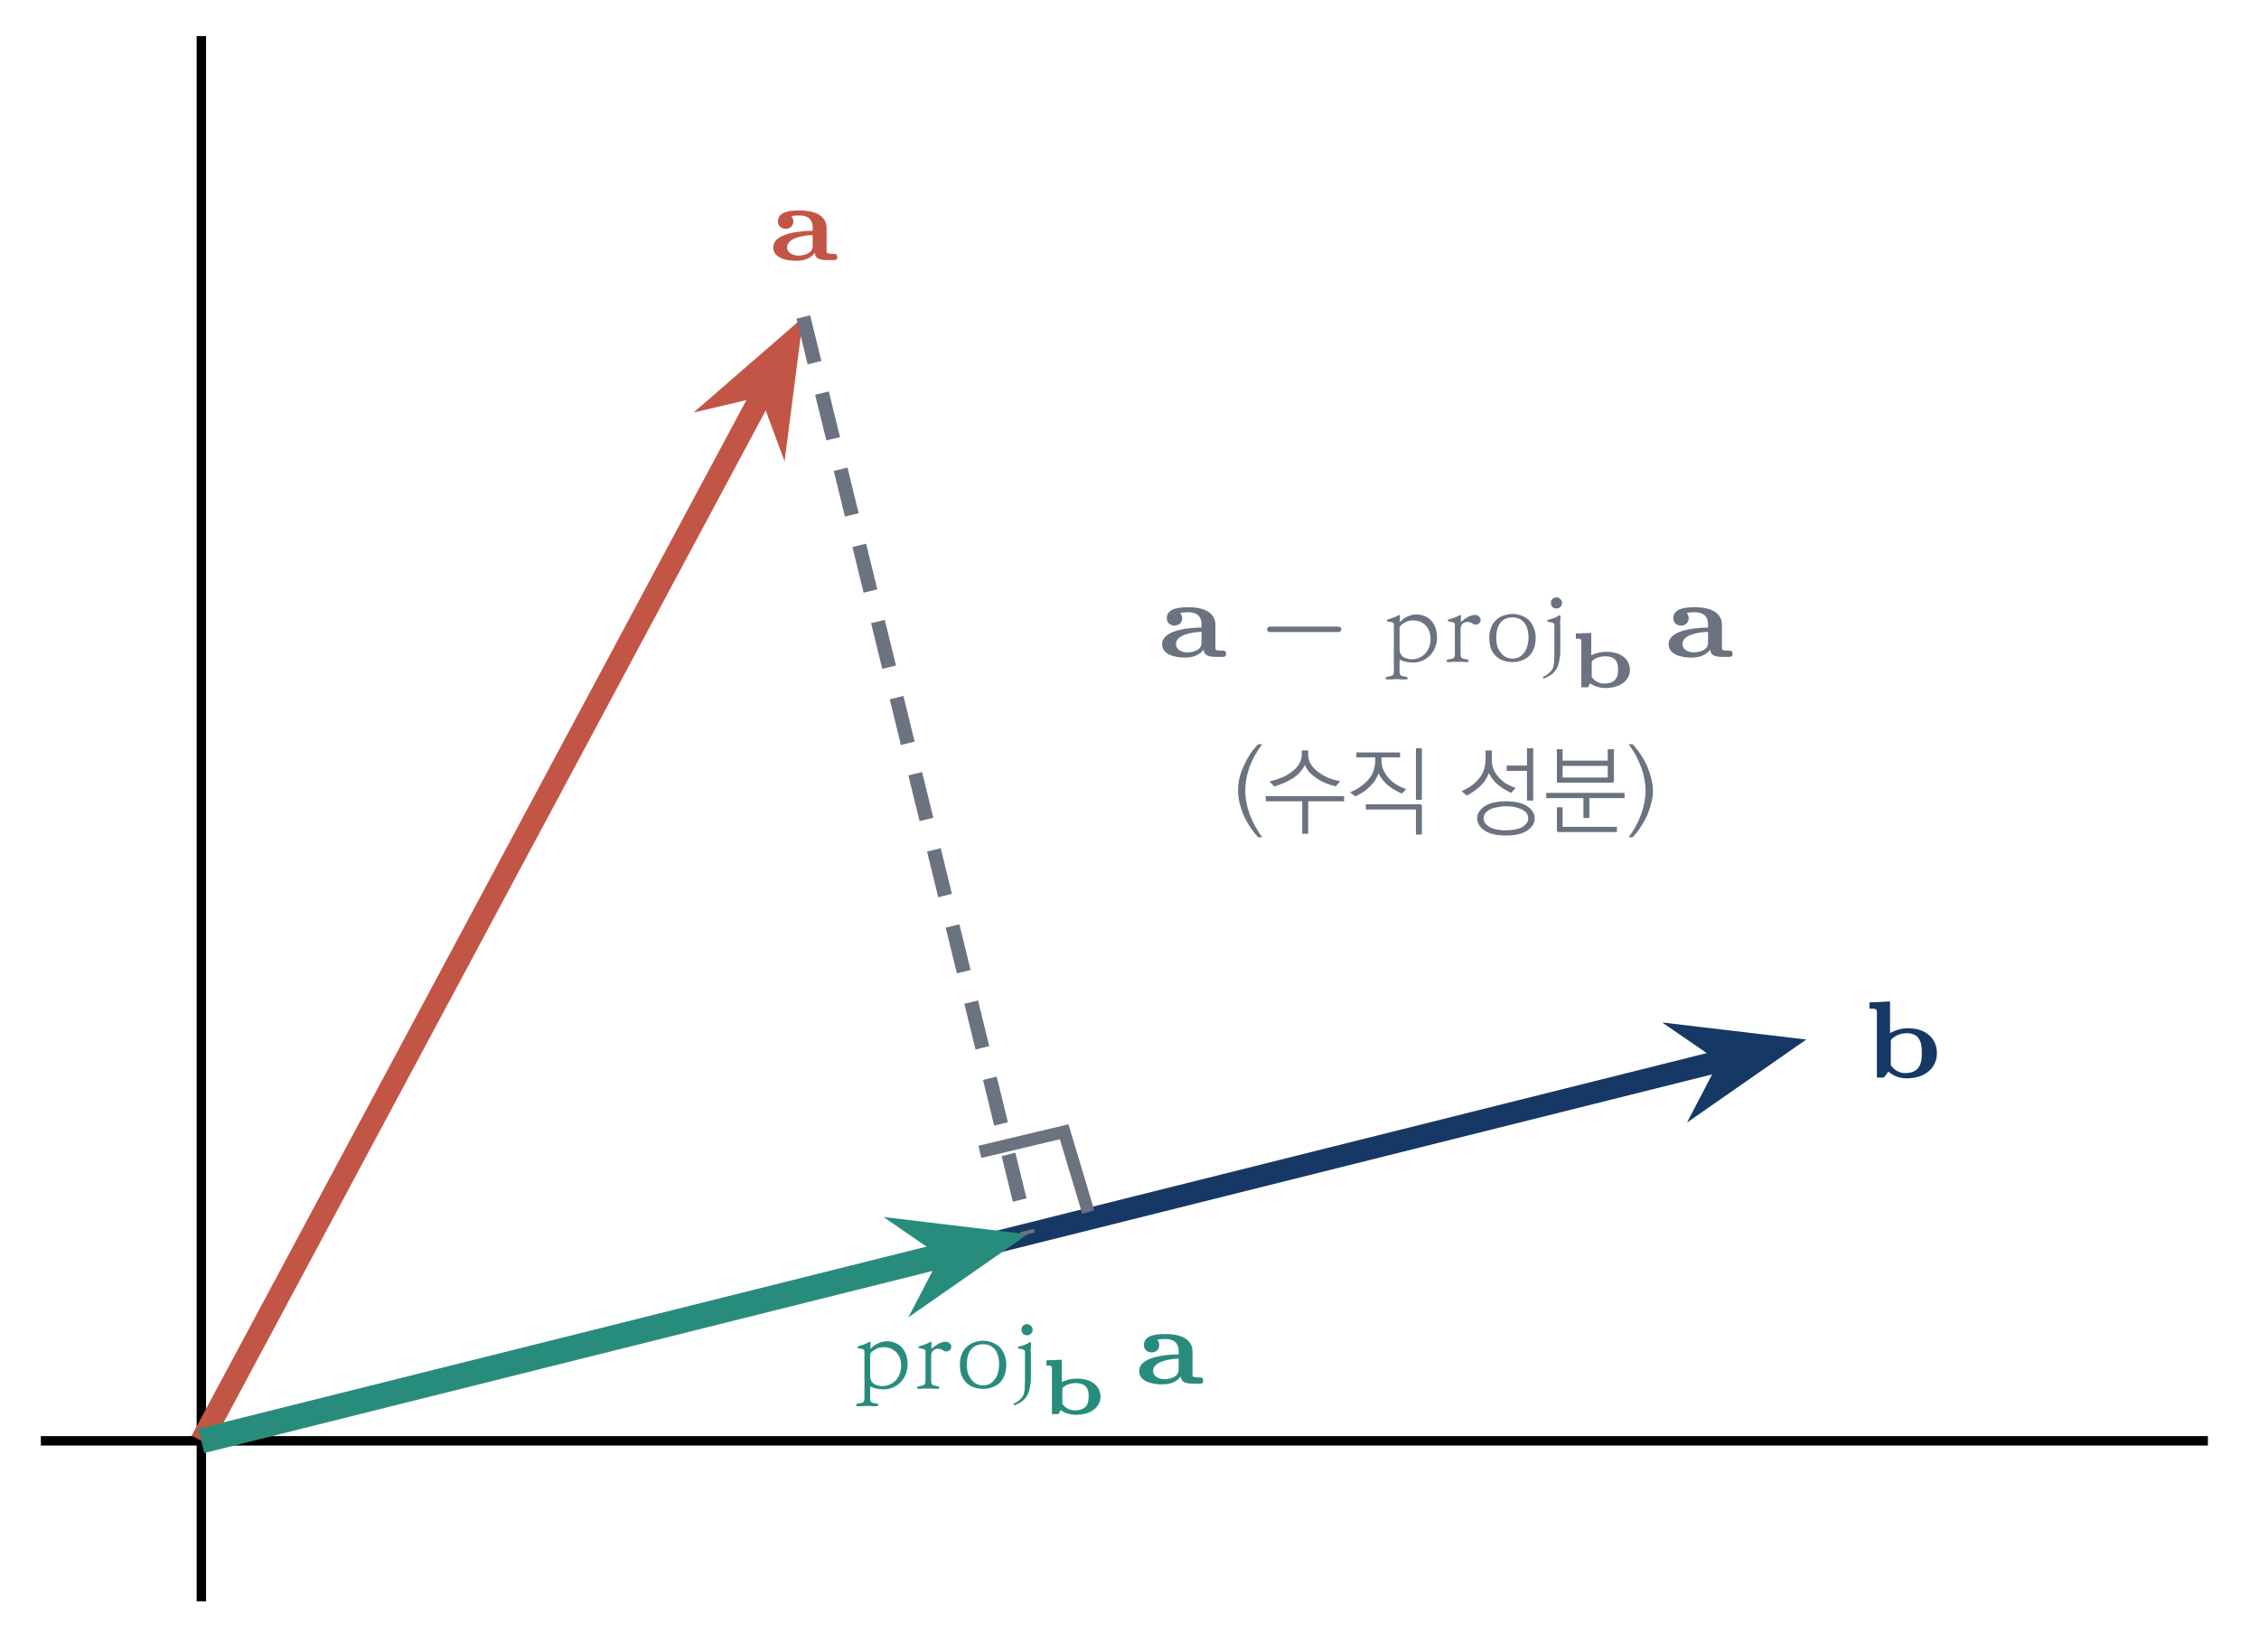
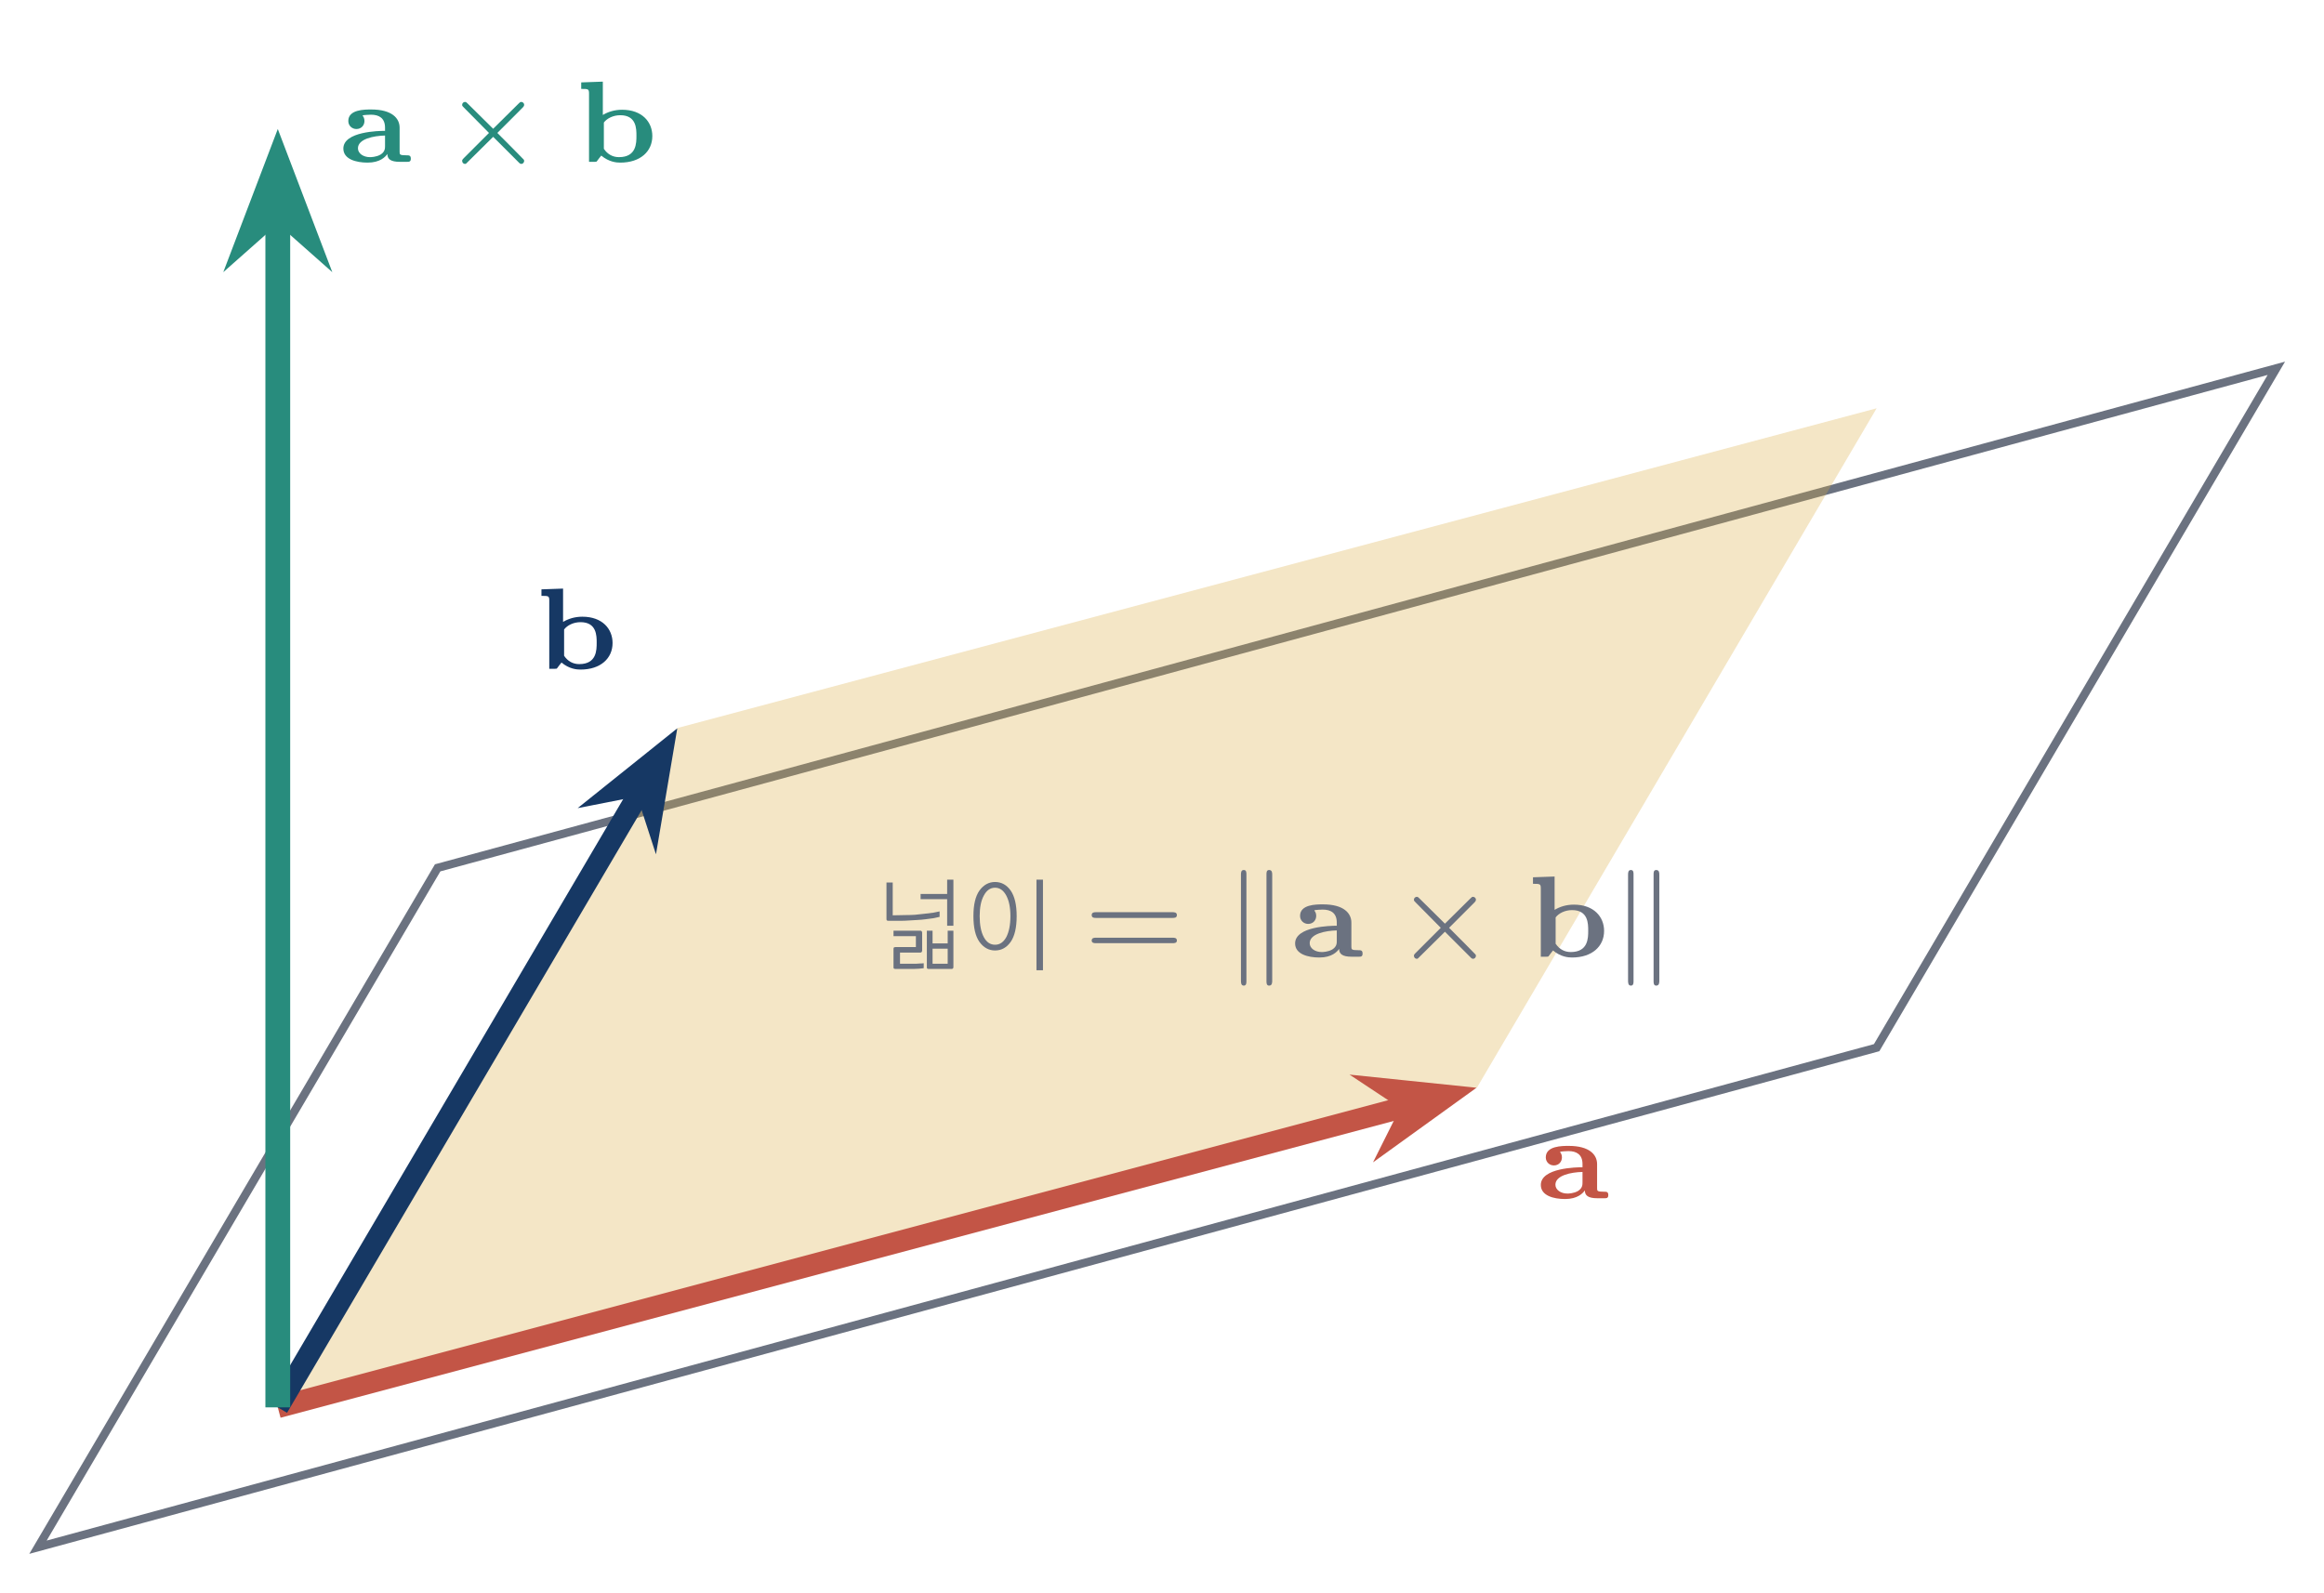
- <svg xmlns="http://www.w3.org/2000/svg" xmlns:xlink="http://www.w3.org/1999/xlink" width="142.35pt" height="104.08pt" viewBox="0 0 142.35 104.08">
+ <svg xmlns="http://www.w3.org/2000/svg" xmlns:xlink="http://www.w3.org/1999/xlink" width="139.41pt" height="95.53pt" viewBox="0 0 139.41 95.53">
  <defs>
    <g>
      <g id="glyph-0-0">
-         <path d="M 1.672 -4.797 L 0.375 -4.734 L 0.375 -4.344 C 0.781 -4.344 0.844 -4.344 0.844 -4.078 L 0.844 0 L 1.156 0 C 1.266 0 1.266 0 1.312 -0.031 C 1.375 -0.109 1.5 -0.297 1.562 -0.375 C 2.031 0.016 2.484 0.047 2.719 0.047 C 3.906 0.047 4.625 -0.625 4.625 -1.547 C 4.625 -2.375 4.016 -3.109 2.812 -3.109 C 2.375 -3.109 1.984 -2.984 1.672 -2.797 Z M 1.719 -2.359 C 1.906 -2.594 2.281 -2.797 2.719 -2.797 C 3.672 -2.797 3.672 -1.969 3.672 -1.547 C 3.672 -1.125 3.672 -0.281 2.625 -0.281 C 2.266 -0.281 1.953 -0.453 1.719 -0.781 Z M 1.719 -2.359 " />
+         <path d="M 3.656 -2.047 C 3.656 -2.609 3.203 -3.141 1.953 -3.141 C 1.547 -3.141 0.578 -3.141 0.578 -2.453 C 0.578 -2.156 0.812 -1.969 1.062 -1.969 C 1.359 -1.969 1.547 -2.188 1.547 -2.453 C 1.547 -2.609 1.484 -2.703 1.469 -2.719 C 1.453 -2.75 1.438 -2.766 1.438 -2.781 C 1.438 -2.812 1.891 -2.828 1.938 -2.828 C 2.422 -2.828 2.781 -2.625 2.781 -2.047 L 2.781 -1.859 C 2.438 -1.859 0.281 -1.828 0.281 -0.797 C 0.281 -0.156 1.047 0.047 1.734 0.047 C 2.484 0.047 2.797 -0.297 2.922 -0.469 C 2.922 -0.172 3.109 0 3.672 0 L 4.094 0 C 4.219 0 4.328 0 4.328 -0.188 C 4.328 -0.391 4.219 -0.391 4.078 -0.391 C 3.656 -0.391 3.656 -0.438 3.656 -0.609 Z M 2.781 -0.953 C 2.781 -0.812 2.781 -0.609 2.516 -0.438 C 2.25 -0.281 1.922 -0.281 1.875 -0.281 C 1.484 -0.281 1.156 -0.5 1.156 -0.812 C 1.156 -1.375 2.094 -1.562 2.781 -1.578 Z M 2.781 -0.953 " />
      </g>
      <g id="glyph-0-1">
-         <path d="M 3.641 -2.031 C 3.641 -2.609 3.188 -3.125 1.953 -3.125 C 1.547 -3.125 0.578 -3.125 0.578 -2.438 C 0.578 -2.141 0.797 -1.969 1.062 -1.969 C 1.359 -1.969 1.547 -2.172 1.547 -2.438 C 1.547 -2.594 1.484 -2.688 1.453 -2.719 C 1.438 -2.734 1.438 -2.75 1.438 -2.766 C 1.438 -2.797 1.875 -2.812 1.922 -2.812 C 2.406 -2.812 2.766 -2.625 2.766 -2.031 L 2.766 -1.844 C 2.438 -1.844 0.281 -1.812 0.281 -0.797 C 0.281 -0.156 1.047 0.047 1.734 0.047 C 2.469 0.047 2.797 -0.297 2.906 -0.469 C 2.906 -0.172 3.094 0 3.656 0 L 4.062 0 C 4.203 0 4.312 0 4.312 -0.188 C 4.312 -0.391 4.203 -0.391 4.062 -0.391 C 3.641 -0.391 3.641 -0.438 3.641 -0.594 Z M 2.766 -0.953 C 2.766 -0.797 2.766 -0.594 2.5 -0.438 C 2.234 -0.281 1.906 -0.281 1.875 -0.281 C 1.484 -0.281 1.156 -0.484 1.156 -0.797 C 1.156 -1.375 2.078 -1.547 2.766 -1.578 Z M 2.766 -0.953 " />
+         <path d="M 1.672 -4.812 L 0.375 -4.766 L 0.375 -4.375 C 0.797 -4.375 0.844 -4.375 0.844 -4.094 L 0.844 0 L 1.156 0 C 1.266 0 1.281 0 1.312 -0.031 C 1.375 -0.109 1.516 -0.312 1.578 -0.375 C 2.047 0.016 2.5 0.047 2.719 0.047 C 3.922 0.047 4.641 -0.625 4.641 -1.547 C 4.641 -2.391 4.031 -3.125 2.828 -3.125 C 2.375 -3.125 1.984 -3 1.672 -2.812 Z M 1.734 -2.359 C 1.922 -2.609 2.297 -2.797 2.719 -2.797 C 3.688 -2.797 3.688 -1.984 3.688 -1.562 C 3.688 -1.125 3.688 -0.281 2.641 -0.281 C 2.266 -0.281 1.953 -0.453 1.734 -0.781 Z M 1.734 -2.359 " />
      </g>
      <g id="glyph-1-0">
-         <path d="M 1.891 0.156 C 2.066 0.156 2.227 0.117 2.375 0.047 C 2.52 -0.012 2.645 -0.102 2.75 -0.219 C 2.852 -0.332 2.93 -0.461 2.984 -0.609 C 3.047 -0.766 3.078 -0.938 3.078 -1.125 C 3.078 -1.488 2.973 -1.773 2.766 -1.984 C 2.566 -2.191 2.301 -2.297 1.969 -2.297 C 1.801 -2.297 1.656 -2.266 1.531 -2.203 C 1.406 -2.141 1.301 -2.07 1.219 -2 C 1.176 -1.957 1.148 -1.922 1.141 -1.891 C 1.129 -1.867 1.125 -1.844 1.125 -1.812 L 1.125 -0.469 C 1.125 -0.363 1.145 -0.27 1.188 -0.188 C 1.227 -0.113 1.281 -0.051 1.344 0 C 1.414 0.051 1.5 0.086 1.594 0.109 C 1.695 0.141 1.797 0.156 1.891 0.156 Z M 1.172 -2.219 C 1.285 -2.344 1.43 -2.445 1.609 -2.531 C 1.797 -2.625 1.992 -2.672 2.203 -2.672 C 2.359 -2.672 2.516 -2.641 2.672 -2.578 C 2.828 -2.523 2.961 -2.441 3.078 -2.328 C 3.203 -2.203 3.301 -2.047 3.375 -1.859 C 3.445 -1.68 3.484 -1.469 3.484 -1.219 C 3.484 -0.988 3.441 -0.773 3.359 -0.578 C 3.285 -0.391 3.18 -0.227 3.047 -0.094 C 2.922 0.039 2.766 0.148 2.578 0.234 C 2.398 0.316 2.203 0.359 1.984 0.359 C 1.867 0.359 1.738 0.348 1.594 0.328 C 1.457 0.305 1.328 0.266 1.203 0.203 C 1.172 0.191 1.148 0.188 1.141 0.188 C 1.129 0.195 1.125 0.219 1.125 0.25 L 1.125 0.922 C 1.125 1.004 1.133 1.066 1.156 1.109 C 1.176 1.148 1.211 1.18 1.266 1.203 C 1.297 1.211 1.32 1.219 1.344 1.219 C 1.375 1.227 1.398 1.234 1.422 1.234 C 1.441 1.242 1.461 1.25 1.484 1.25 C 1.516 1.258 1.547 1.266 1.578 1.266 C 1.598 1.266 1.609 1.27 1.609 1.281 C 1.617 1.289 1.625 1.312 1.625 1.344 C 1.625 1.375 1.617 1.395 1.609 1.406 C 1.598 1.414 1.582 1.422 1.562 1.422 C 1.539 1.422 1.5 1.422 1.438 1.422 C 1.383 1.422 1.328 1.422 1.266 1.422 C 1.203 1.41 1.141 1.406 1.078 1.406 C 1.016 1.406 0.973 1.406 0.953 1.406 C 0.93 1.406 0.891 1.406 0.828 1.406 C 0.766 1.406 0.695 1.41 0.625 1.422 C 0.551 1.422 0.484 1.422 0.422 1.422 C 0.367 1.422 0.336 1.422 0.328 1.422 C 0.297 1.422 0.273 1.414 0.266 1.406 C 0.254 1.395 0.25 1.375 0.25 1.344 C 0.25 1.32 0.254 1.301 0.266 1.281 C 0.273 1.27 0.289 1.266 0.312 1.266 C 0.332 1.266 0.352 1.258 0.375 1.25 C 0.406 1.25 0.438 1.242 0.469 1.234 C 0.488 1.234 0.508 1.227 0.531 1.219 C 0.562 1.219 0.594 1.211 0.625 1.203 C 0.676 1.18 0.711 1.148 0.734 1.109 C 0.754 1.066 0.766 1.004 0.766 0.922 L 0.766 -2.047 C 0.766 -2.086 0.75 -2.117 0.719 -2.141 C 0.695 -2.16 0.672 -2.176 0.641 -2.188 C 0.609 -2.195 0.57 -2.203 0.531 -2.203 C 0.488 -2.211 0.445 -2.223 0.406 -2.234 C 0.375 -2.234 0.352 -2.234 0.344 -2.234 C 0.332 -2.242 0.328 -2.266 0.328 -2.297 C 0.328 -2.316 0.332 -2.332 0.344 -2.344 C 0.352 -2.352 0.367 -2.359 0.391 -2.359 C 0.492 -2.391 0.609 -2.426 0.734 -2.469 C 0.859 -2.52 0.969 -2.57 1.062 -2.625 C 1.094 -2.645 1.113 -2.645 1.125 -2.625 C 1.145 -2.613 1.156 -2.598 1.156 -2.578 C 1.145 -2.516 1.141 -2.457 1.141 -2.406 C 1.141 -2.352 1.141 -2.297 1.141 -2.234 C 1.141 -2.223 1.141 -2.211 1.141 -2.203 C 1.148 -2.203 1.16 -2.207 1.172 -2.219 Z M 1.172 -2.219 " />
+         <path d="M 4.859 -3.25 C 4.938 -3.328 4.953 -3.375 4.953 -3.422 C 4.953 -3.531 4.859 -3.594 4.781 -3.594 C 4.719 -3.594 4.703 -3.578 4.609 -3.484 L 3.094 -1.984 L 1.562 -3.5 C 1.5 -3.562 1.469 -3.594 1.406 -3.594 C 1.312 -3.594 1.234 -3.516 1.234 -3.422 C 1.234 -3.359 1.25 -3.344 1.344 -3.25 L 2.844 -1.734 L 1.344 -0.234 C 1.234 -0.125 1.234 -0.094 1.234 -0.062 C 1.234 0.047 1.312 0.125 1.406 0.125 C 1.469 0.125 1.484 0.094 1.562 0.016 L 3.094 -1.5 L 4.672 0.078 C 4.703 0.109 4.75 0.125 4.781 0.125 C 4.859 0.125 4.953 0.062 4.953 -0.062 C 4.953 -0.109 4.938 -0.125 4.922 -0.141 C 4.906 -0.172 3.562 -1.516 3.344 -1.734 Z M 4.859 -3.25 " />
      </g>
      <g id="glyph-1-1">
-         <path d="M 1.125 -1.781 L 1.125 -0.188 C 1.125 -0.094 1.133 -0.023 1.156 0.016 C 1.176 0.055 1.211 0.086 1.266 0.109 C 1.297 0.117 1.32 0.125 1.344 0.125 C 1.375 0.133 1.398 0.141 1.422 0.141 C 1.441 0.148 1.461 0.156 1.484 0.156 C 1.516 0.164 1.547 0.172 1.578 0.172 C 1.598 0.172 1.609 0.176 1.609 0.188 C 1.617 0.195 1.625 0.219 1.625 0.25 C 1.625 0.281 1.617 0.301 1.609 0.312 C 1.598 0.32 1.582 0.328 1.562 0.328 C 1.539 0.328 1.5 0.328 1.438 0.328 C 1.383 0.328 1.328 0.32 1.266 0.312 C 1.203 0.312 1.141 0.312 1.078 0.312 C 1.016 0.312 0.973 0.312 0.953 0.312 C 0.93 0.312 0.891 0.312 0.828 0.312 C 0.766 0.312 0.695 0.312 0.625 0.312 C 0.551 0.32 0.484 0.328 0.422 0.328 C 0.367 0.328 0.336 0.328 0.328 0.328 C 0.297 0.328 0.273 0.32 0.266 0.312 C 0.254 0.301 0.25 0.281 0.25 0.25 C 0.25 0.227 0.254 0.207 0.266 0.188 C 0.273 0.176 0.289 0.172 0.312 0.172 C 0.332 0.172 0.352 0.164 0.375 0.156 C 0.406 0.156 0.438 0.148 0.469 0.141 C 0.488 0.141 0.508 0.133 0.531 0.125 C 0.562 0.125 0.594 0.117 0.625 0.109 C 0.676 0.086 0.711 0.055 0.734 0.016 C 0.754 -0.023 0.766 -0.094 0.766 -0.188 L 0.766 -2.047 C 0.766 -2.086 0.75 -2.117 0.719 -2.141 C 0.695 -2.16 0.672 -2.176 0.641 -2.188 C 0.609 -2.195 0.57 -2.203 0.531 -2.203 C 0.488 -2.211 0.445 -2.223 0.406 -2.234 C 0.375 -2.234 0.352 -2.234 0.344 -2.234 C 0.332 -2.242 0.328 -2.266 0.328 -2.297 C 0.328 -2.316 0.332 -2.332 0.344 -2.344 C 0.352 -2.352 0.367 -2.359 0.391 -2.359 C 0.492 -2.391 0.609 -2.426 0.734 -2.469 C 0.859 -2.52 0.969 -2.57 1.062 -2.625 C 1.094 -2.645 1.113 -2.645 1.125 -2.625 C 1.145 -2.613 1.156 -2.598 1.156 -2.578 C 1.145 -2.516 1.141 -2.457 1.141 -2.406 C 1.141 -2.352 1.141 -2.297 1.141 -2.234 C 1.141 -2.211 1.141 -2.203 1.141 -2.203 C 1.148 -2.203 1.16 -2.207 1.172 -2.219 C 1.297 -2.332 1.438 -2.43 1.594 -2.516 C 1.75 -2.598 1.906 -2.641 2.062 -2.641 C 2.145 -2.641 2.219 -2.609 2.281 -2.547 C 2.352 -2.492 2.391 -2.422 2.391 -2.328 C 2.391 -2.242 2.359 -2.172 2.297 -2.109 C 2.234 -2.055 2.16 -2.031 2.078 -2.031 C 2.035 -2.031 2 -2.035 1.969 -2.047 C 1.938 -2.055 1.91 -2.07 1.891 -2.094 C 1.836 -2.133 1.781 -2.16 1.719 -2.172 C 1.656 -2.191 1.586 -2.203 1.516 -2.203 C 1.379 -2.18 1.281 -2.129 1.219 -2.047 C 1.156 -1.961 1.125 -1.875 1.125 -1.781 Z M 1.125 -1.781 " />
-       </g>
-       <g id="glyph-1-2">
-         <path d="M 1.859 0.328 C 1.66 0.328 1.473 0.297 1.297 0.234 C 1.129 0.18 0.977 0.094 0.844 -0.031 C 0.707 -0.156 0.598 -0.312 0.516 -0.5 C 0.441 -0.695 0.406 -0.93 0.406 -1.203 C 0.406 -1.441 0.441 -1.656 0.516 -1.844 C 0.586 -2.031 0.691 -2.188 0.828 -2.312 C 0.953 -2.438 1.102 -2.531 1.281 -2.594 C 1.469 -2.664 1.66 -2.703 1.859 -2.703 C 2.066 -2.703 2.258 -2.664 2.438 -2.594 C 2.613 -2.531 2.77 -2.438 2.906 -2.312 C 3.031 -2.188 3.129 -2.031 3.203 -1.844 C 3.285 -1.656 3.328 -1.441 3.328 -1.203 C 3.328 -0.93 3.285 -0.695 3.203 -0.5 C 3.129 -0.312 3.023 -0.156 2.891 -0.031 C 2.754 0.094 2.598 0.18 2.422 0.234 C 2.242 0.297 2.055 0.328 1.859 0.328 Z M 1.859 -2.484 C 1.547 -2.484 1.297 -2.375 1.109 -2.156 C 0.93 -1.938 0.844 -1.617 0.844 -1.203 C 0.844 -1.016 0.863 -0.836 0.906 -0.672 C 0.957 -0.516 1.031 -0.379 1.125 -0.266 C 1.219 -0.141 1.328 -0.047 1.453 0.016 C 1.578 0.078 1.711 0.109 1.859 0.109 C 2.016 0.109 2.156 0.078 2.281 0.016 C 2.406 -0.047 2.508 -0.141 2.594 -0.266 C 2.688 -0.379 2.754 -0.516 2.797 -0.672 C 2.848 -0.836 2.875 -1.016 2.875 -1.203 C 2.875 -1.617 2.785 -1.938 2.609 -2.156 C 2.43 -2.375 2.18 -2.484 1.859 -2.484 Z M 1.859 -2.484 " />
-       </g>
-       <g id="glyph-1-3">
-         <path d="M 1.266 -3.406 C 1.266 -3.301 1.227 -3.211 1.156 -3.141 C 1.094 -3.078 1.016 -3.047 0.922 -3.047 C 0.816 -3.047 0.727 -3.078 0.656 -3.141 C 0.594 -3.211 0.562 -3.301 0.562 -3.406 C 0.562 -3.5 0.594 -3.578 0.656 -3.641 C 0.727 -3.711 0.816 -3.75 0.922 -3.75 C 1.016 -3.75 1.094 -3.711 1.156 -3.641 C 1.227 -3.578 1.266 -3.5 1.266 -3.406 Z M 1.156 -1.938 L 1.156 -0.344 C 1.156 -0.133 1.133 0.055 1.094 0.234 C 1.062 0.41 1.008 0.57 0.938 0.719 C 0.852 0.863 0.754 0.984 0.641 1.078 C 0.523 1.172 0.359 1.266 0.141 1.359 C 0.117 1.359 0.102 1.352 0.094 1.344 C 0.082 1.344 0.078 1.332 0.078 1.312 C 0.066 1.289 0.066 1.27 0.078 1.25 C 0.086 1.238 0.102 1.234 0.125 1.234 C 0.25 1.18 0.363 1.102 0.469 1 C 0.582 0.895 0.66 0.785 0.703 0.672 C 0.734 0.566 0.754 0.453 0.766 0.328 C 0.773 0.203 0.781 0.055 0.781 -0.109 L 0.781 -2.031 C 0.781 -2.062 0.766 -2.086 0.734 -2.109 C 0.711 -2.129 0.688 -2.145 0.656 -2.156 C 0.625 -2.176 0.582 -2.188 0.531 -2.188 C 0.488 -2.188 0.453 -2.191 0.422 -2.203 C 0.391 -2.203 0.367 -2.207 0.359 -2.219 C 0.348 -2.227 0.344 -2.242 0.344 -2.266 C 0.344 -2.285 0.344 -2.301 0.344 -2.312 C 0.352 -2.32 0.375 -2.332 0.406 -2.344 C 0.508 -2.363 0.625 -2.395 0.75 -2.438 C 0.875 -2.488 0.984 -2.547 1.078 -2.609 C 1.109 -2.617 1.129 -2.617 1.141 -2.609 C 1.16 -2.598 1.172 -2.578 1.172 -2.547 C 1.16 -2.492 1.156 -2.438 1.156 -2.375 C 1.156 -2.32 1.156 -2.27 1.156 -2.219 C 1.145 -2.164 1.141 -2.113 1.141 -2.062 C 1.148 -2.008 1.156 -1.969 1.156 -1.938 Z M 1.156 -1.938 " />
+         <path d="M 1.422 -4.938 C 1.422 -5.047 1.422 -5.203 1.266 -5.203 C 1.094 -5.203 1.094 -5.031 1.094 -4.906 L 1.094 1.422 C 1.094 1.547 1.094 1.734 1.266 1.734 C 1.422 1.734 1.422 1.562 1.422 1.469 Z M 2.969 -4.906 C 2.969 -5.031 2.969 -5.203 2.781 -5.203 C 2.625 -5.203 2.625 -5.047 2.625 -4.938 L 2.625 1.469 C 2.625 1.562 2.625 1.734 2.781 1.734 C 2.969 1.734 2.969 1.547 2.969 1.422 Z M 2.969 -4.906 " />
      </g>
      <g id="glyph-2-0">
-         <path d="M 1.391 -3.422 L 0.422 -3.391 L 0.422 -3.062 C 0.734 -3.062 0.766 -3.062 0.766 -2.859 L 0.766 0 L 1.188 0 L 1.312 -0.25 C 1.656 -0.016 2.016 0.047 2.266 0.047 C 3.297 0.047 3.828 -0.5 3.828 -1.094 C 3.828 -1.641 3.406 -2.234 2.344 -2.234 C 1.875 -2.234 1.547 -2.094 1.391 -2.016 Z M 1.422 -1.531 C 1.422 -1.641 1.422 -1.641 1.516 -1.719 C 1.75 -1.906 2.062 -1.953 2.266 -1.953 C 3.078 -1.953 3.078 -1.375 3.078 -1.109 C 3.078 -0.844 3.078 -0.234 2.203 -0.234 C 1.781 -0.234 1.547 -0.484 1.422 -0.641 Z M 1.422 -1.531 " />
+         <path d="M 0.703 -2.156 C 0.66 -2.156 0.629 -2.164 0.609 -2.188 C 0.598 -2.207 0.594 -2.234 0.594 -2.266 L 0.594 -4.453 L 0.969 -4.453 L 0.969 -2.484 L 1.781 -2.5 C 1.938 -2.5 2.109 -2.504 2.297 -2.516 C 2.492 -2.535 2.688 -2.555 2.875 -2.578 C 3.062 -2.598 3.234 -2.617 3.391 -2.641 C 3.555 -2.672 3.688 -2.695 3.781 -2.719 L 3.781 -2.391 C 3.688 -2.367 3.566 -2.344 3.422 -2.312 C 3.273 -2.289 3.117 -2.27 2.953 -2.25 C 2.785 -2.227 2.609 -2.211 2.422 -2.203 C 2.242 -2.191 2.07 -2.18 1.906 -2.172 C 1.75 -2.16 1.602 -2.156 1.469 -2.156 C 1.332 -2.156 1.207 -2.156 1.094 -2.156 C 0.977 -2.156 0.883 -2.156 0.812 -2.156 C 0.75 -2.156 0.711 -2.156 0.703 -2.156 Z M 4.234 -4.625 L 4.609 -4.625 L 4.609 -1.859 L 4.234 -1.859 L 4.234 -3.453 L 2.641 -3.453 L 2.641 -3.766 L 4.234 -3.766 Z M 3.359 -0.484 L 3.359 0.422 L 4.266 0.422 L 4.266 -0.484 Z M 1.141 0.734 C 1.086 0.734 1.051 0.723 1.031 0.703 C 1.02 0.691 1.016 0.66 1.016 0.609 L 1.016 -0.453 C 1.016 -0.492 1.02 -0.523 1.031 -0.547 C 1.051 -0.566 1.086 -0.578 1.141 -0.578 L 2.359 -0.578 L 2.359 -1.234 L 1.016 -1.234 L 1.016 -1.562 L 2.625 -1.562 C 2.664 -1.562 2.691 -1.551 2.703 -1.531 C 2.723 -1.508 2.734 -1.477 2.734 -1.438 L 2.734 -0.375 C 2.734 -0.332 2.723 -0.301 2.703 -0.281 C 2.691 -0.258 2.664 -0.25 2.625 -0.25 L 1.406 -0.25 L 1.406 0.422 L 2.359 0.422 C 2.41 0.422 2.488 0.414 2.594 0.406 C 2.695 0.406 2.773 0.398 2.828 0.391 L 2.828 0.688 C 2.754 0.695 2.66 0.707 2.547 0.719 C 2.441 0.727 2.332 0.734 2.219 0.734 Z M 3.016 0.625 L 3.016 -1.562 L 3.359 -1.562 L 3.359 -0.797 L 4.266 -0.797 L 4.266 -1.562 L 4.609 -1.562 L 4.609 0.625 C 4.609 0.664 4.598 0.691 4.578 0.703 C 4.566 0.723 4.539 0.734 4.5 0.734 L 3.125 0.734 C 3.082 0.734 3.051 0.723 3.031 0.703 C 3.02 0.691 3.016 0.664 3.016 0.625 Z M 3.016 0.625 " />
+       </g>
+       <g id="glyph-2-1">
+         <path d="M 1.781 -4.484 C 2.164 -4.484 2.477 -4.312 2.719 -3.969 C 2.957 -3.625 3.078 -3.113 3.078 -2.438 C 3.078 -1.75 2.957 -1.234 2.719 -0.891 C 2.477 -0.547 2.164 -0.375 1.781 -0.375 C 1.406 -0.375 1.094 -0.547 0.844 -0.891 C 0.602 -1.234 0.484 -1.75 0.484 -2.438 C 0.484 -3.113 0.602 -3.625 0.844 -3.969 C 1.094 -4.312 1.406 -4.484 1.781 -4.484 Z M 1.781 -4.141 C 1.5 -4.141 1.273 -3.984 1.109 -3.672 C 0.941 -3.367 0.859 -2.957 0.859 -2.438 C 0.859 -1.906 0.941 -1.484 1.109 -1.172 C 1.273 -0.867 1.5 -0.719 1.781 -0.719 C 2.062 -0.719 2.285 -0.867 2.453 -1.172 C 2.617 -1.484 2.703 -1.906 2.703 -2.438 C 2.703 -2.957 2.617 -3.367 2.453 -3.672 C 2.285 -3.984 2.062 -4.141 1.781 -4.141 Z M 4.266 -4.625 L 4.656 -4.625 L 4.656 0.812 L 4.266 0.812 Z M 4.266 -4.625 " />
      </g>
      <g id="glyph-3-0">
-         <path d="M 5.141 -1.562 C 5.25 -1.562 5.422 -1.562 5.422 -1.734 C 5.422 -1.906 5.25 -1.906 5.141 -1.906 L 1.016 -1.906 C 0.906 -1.906 0.75 -1.906 0.75 -1.734 C 0.75 -1.562 0.906 -1.562 1.016 -1.562 Z M 5.141 -1.562 " />
-       </g>
-       <g id="glyph-4-0">
-         <path d="M 0.312 -1.922 C 0.312 -2.172 0.336 -2.426 0.391 -2.688 C 0.453 -2.945 0.539 -3.203 0.656 -3.453 C 0.77 -3.711 0.898 -3.957 1.047 -4.188 C 1.203 -4.426 1.379 -4.645 1.578 -4.844 L 1.828 -4.844 C 1.484 -4.383 1.219 -3.906 1.031 -3.406 C 0.852 -2.906 0.766 -2.41 0.766 -1.922 C 0.766 -1.43 0.859 -0.93 1.047 -0.422 C 1.234 0.074 1.492 0.555 1.828 1.016 L 1.578 1.016 C 1.391 0.816 1.219 0.598 1.062 0.359 C 0.906 0.117 0.77 -0.125 0.656 -0.375 C 0.551 -0.625 0.469 -0.879 0.406 -1.141 C 0.344 -1.398 0.312 -1.66 0.312 -1.922 Z M 0.312 -1.922 " />
-       </g>
-       <g id="glyph-4-1">
-         <path d="M 2.438 -4.453 L 2.844 -4.453 L 2.844 -4.188 C 2.844 -3.977 2.895 -3.785 3 -3.609 C 3.102 -3.43 3.25 -3.27 3.438 -3.125 C 3.613 -2.988 3.82 -2.863 4.062 -2.75 C 4.312 -2.645 4.578 -2.566 4.859 -2.516 L 4.578 -2.188 C 4.367 -2.238 4.16 -2.305 3.953 -2.391 C 3.754 -2.473 3.566 -2.57 3.391 -2.688 C 3.223 -2.801 3.07 -2.926 2.938 -3.062 C 2.812 -3.207 2.711 -3.367 2.641 -3.547 C 2.461 -3.191 2.203 -2.906 1.859 -2.688 C 1.516 -2.477 1.129 -2.312 0.703 -2.188 L 0.406 -2.5 C 0.676 -2.562 0.938 -2.645 1.188 -2.75 C 1.438 -2.852 1.648 -2.977 1.828 -3.125 C 2.016 -3.258 2.16 -3.414 2.266 -3.594 C 2.379 -3.77 2.438 -3.969 2.438 -4.188 Z M 0.172 -1.578 L 5.109 -1.578 L 5.109 -1.25 L 2.844 -1.25 L 2.844 0.797 L 2.469 0.797 L 2.469 -1.25 L 0.172 -1.25 Z M 0.172 -1.578 " />
-       </g>
-       <g id="glyph-4-2">
-         <path d="M 0.578 -4.328 L 3.328 -4.328 L 3.328 -4.016 L 2.156 -4.016 L 2.156 -3.859 C 2.156 -3.617 2.195 -3.406 2.281 -3.219 C 2.363 -3.031 2.477 -2.859 2.625 -2.703 C 2.758 -2.547 2.922 -2.41 3.109 -2.297 C 3.305 -2.18 3.508 -2.086 3.719 -2.016 L 3.438 -1.734 C 3.07 -1.898 2.766 -2.086 2.516 -2.297 C 2.273 -2.516 2.094 -2.754 1.969 -3.016 C 1.863 -2.703 1.688 -2.426 1.438 -2.188 C 1.195 -1.945 0.891 -1.738 0.516 -1.562 L 0.172 -1.812 C 0.641 -2.008 1.02 -2.27 1.312 -2.594 C 1.613 -2.926 1.766 -3.348 1.766 -3.859 L 1.766 -4.016 L 0.578 -4.016 Z M 4.328 -4.594 L 4.703 -4.594 L 4.703 -1.344 L 4.328 -1.344 Z M 4.594 -1.062 C 4.633 -1.062 4.66 -1.051 4.672 -1.031 C 4.691 -1.02 4.703 -0.992 4.703 -0.953 L 4.703 0.844 L 4.328 0.844 L 4.328 -0.734 L 1.172 -0.734 L 1.172 -1.062 Z M 4.594 -1.062 " />
-       </g>
-       <g id="glyph-4-3">
-         <path d="M 1.656 -4.453 L 2.047 -4.453 L 2.047 -3.922 C 2.047 -3.68 2.082 -3.461 2.156 -3.266 C 2.238 -3.078 2.348 -2.91 2.484 -2.766 C 2.617 -2.609 2.773 -2.473 2.953 -2.359 C 3.141 -2.254 3.336 -2.164 3.547 -2.094 L 3.266 -1.781 C 2.992 -1.906 2.727 -2.066 2.469 -2.266 C 2.219 -2.461 2.016 -2.719 1.859 -3.031 C 1.742 -2.707 1.562 -2.43 1.312 -2.203 C 1.07 -1.973 0.789 -1.773 0.469 -1.609 L 0.141 -1.891 C 0.586 -2.078 0.953 -2.336 1.234 -2.672 C 1.516 -3.016 1.656 -3.43 1.656 -3.922 Z M 4.266 -4.594 L 4.656 -4.594 L 4.656 -1.297 L 4.266 -1.297 L 4.266 -3.172 L 2.984 -3.172 L 2.984 -3.5 L 4.266 -3.5 Z M 2.938 -1.25 C 3.52 -1.25 3.969 -1.145 4.281 -0.938 C 4.594 -0.727 4.75 -0.473 4.75 -0.172 C 4.75 0.129 4.594 0.383 4.281 0.594 C 3.969 0.801 3.52 0.906 2.938 0.906 C 2.363 0.906 1.914 0.801 1.594 0.594 C 1.281 0.383 1.125 0.129 1.125 -0.172 C 1.125 -0.473 1.281 -0.727 1.594 -0.938 C 1.914 -1.145 2.363 -1.25 2.938 -1.25 Z M 2.938 -0.938 C 2.738 -0.938 2.551 -0.914 2.375 -0.875 C 2.207 -0.844 2.062 -0.797 1.938 -0.734 C 1.812 -0.672 1.711 -0.594 1.641 -0.5 C 1.566 -0.406 1.531 -0.297 1.531 -0.172 C 1.531 -0.055 1.566 0.047 1.641 0.141 C 1.711 0.234 1.812 0.316 1.938 0.391 C 2.062 0.453 2.207 0.5 2.375 0.531 C 2.551 0.562 2.738 0.578 2.938 0.578 C 3.133 0.578 3.316 0.562 3.484 0.531 C 3.66 0.5 3.812 0.453 3.938 0.391 C 4.062 0.316 4.16 0.234 4.234 0.141 C 4.305 0.047 4.344 -0.055 4.344 -0.172 C 4.344 -0.422 4.207 -0.609 3.938 -0.734 C 3.676 -0.867 3.344 -0.938 2.938 -0.938 Z M 2.938 -0.938 " />
-       </g>
-       <g id="glyph-4-4">
-         <path d="M 1.203 -3.484 L 1.203 -2.75 L 4.047 -2.75 L 4.047 -3.484 Z M 0.844 -2.547 L 0.844 -4.531 L 1.203 -4.531 L 1.203 -3.812 L 4.047 -3.812 L 4.047 -4.531 L 4.438 -4.531 L 4.438 -2.547 C 4.438 -2.492 4.426 -2.457 4.406 -2.438 C 4.383 -2.426 4.352 -2.422 4.312 -2.422 L 0.953 -2.422 C 0.898 -2.422 0.867 -2.426 0.859 -2.438 C 0.848 -2.457 0.844 -2.492 0.844 -2.547 Z M 0.172 -1.781 L 5.109 -1.781 L 5.109 -1.453 L 2.891 -1.453 L 2.891 -0.203 L 2.516 -0.203 L 2.516 -1.453 L 0.172 -1.453 Z M 0.969 0.688 C 0.926 0.688 0.895 0.676 0.875 0.656 C 0.852 0.645 0.844 0.617 0.844 0.578 L 0.844 -0.875 L 1.203 -0.875 L 1.203 0.359 L 4.625 0.359 L 4.625 0.688 Z M 0.969 0.688 " />
-       </g>
-       <g id="glyph-4-5">
-         <path d="M 1.594 -1.922 C 1.594 -1.66 1.555 -1.398 1.484 -1.141 C 1.422 -0.879 1.336 -0.625 1.234 -0.375 C 1.117 -0.125 0.984 0.117 0.828 0.359 C 0.672 0.598 0.5 0.816 0.312 1.016 L 0.062 1.016 C 0.406 0.555 0.664 0.074 0.844 -0.422 C 1.031 -0.93 1.125 -1.43 1.125 -1.922 C 1.125 -2.41 1.031 -2.906 0.844 -3.406 C 0.664 -3.906 0.406 -4.383 0.062 -4.844 L 0.312 -4.844 C 0.5 -4.645 0.672 -4.426 0.828 -4.188 C 0.984 -3.957 1.117 -3.711 1.234 -3.453 C 1.336 -3.203 1.422 -2.945 1.484 -2.688 C 1.555 -2.426 1.594 -2.172 1.594 -1.922 Z M 1.594 -1.922 " />
+         <path d="M 5.328 -2.328 C 5.438 -2.328 5.594 -2.328 5.594 -2.5 C 5.594 -2.672 5.422 -2.672 5.328 -2.672 L 0.75 -2.672 C 0.656 -2.672 0.484 -2.672 0.484 -2.5 C 0.484 -2.328 0.641 -2.328 0.75 -2.328 Z M 5.328 -0.812 C 5.422 -0.812 5.594 -0.812 5.594 -0.969 C 5.594 -1.141 5.438 -1.141 5.328 -1.141 L 0.75 -1.141 C 0.641 -1.141 0.484 -1.141 0.484 -0.969 C 0.484 -0.812 0.656 -0.812 0.75 -0.812 Z M 5.328 -0.812 " />
      </g>
    </g>
    <clipPath id="clip-0">
-       <path clip-rule="nonzero" d="M 0.301 47 L 129 47 L 129 103.168 L 0.301 103.168 Z M 0.301 47 " />
+       <path clip-rule="nonzero" d="M 0.047 15 L 138.773 15 L 138.773 95.062 L 0.047 95.062 Z M 0.047 15 " />
    </clipPath>
    <clipPath id="clip-1">
-       <path clip-rule="nonzero" d="M 0.301 4 L 68 4 L 68 103.168 L 0.301 103.168 Z M 0.301 4 " />
+       <path clip-rule="nonzero" d="M 0.047 48 L 103 48 L 103 95.062 L 0.047 95.062 Z M 0.047 48 " />
    </clipPath>
    <clipPath id="clip-2">
-       <path clip-rule="nonzero" d="M 0.301 56 L 83 56 L 83 103.168 L 0.301 103.168 Z M 0.301 56 " />
+       <path clip-rule="nonzero" d="M 0.047 29 L 57 29 L 57 95.062 L 0.047 95.062 Z M 0.047 29 " />
+     </clipPath>
+     <clipPath id="clip-3">
+       <path clip-rule="nonzero" d="M 0.047 0 L 39 0 L 39 35 L 0.047 35 Z M 0.047 0 " />
    </clipPath>
  </defs>
-   <path fill="none" stroke-width="0.598" stroke-linecap="butt" stroke-linejoin="miter" stroke="rgb(0%, 0%, 0%)" stroke-opacity="1" stroke-miterlimit="10" d="M -10.203 0 L 127.559 0 " transform="matrix(0.991238, 0, 0, -0.991238, 12.68799, 90.78155)" />
-   <path fill="none" stroke-width="0.598" stroke-linecap="butt" stroke-linejoin="miter" stroke="rgb(0%, 0%, 0%)" stroke-opacity="1" stroke-miterlimit="10" d="M -0 -10.206 L -0 89.29 " transform="matrix(0.991238, 0, 0, -0.991238, 12.68799, 90.78155)" />
  <g clip-path="url(#clip-0)">
-     <path fill="none" stroke-width="1.395" stroke-linecap="butt" stroke-linejoin="miter" stroke="rgb(8.6%, 21.999%, 39.2%)" stroke-opacity="1" stroke-miterlimit="10" d="M -0 0 L 97.037 24.26 " transform="matrix(0.991238, 0, 0, -0.991238, 12.68799, 90.78155)" />
+     <path fill="none" stroke-width="0.498" stroke-linecap="butt" stroke-linejoin="miter" stroke="rgb(42%, 44.699%, 50.2%)" stroke-opacity="1" stroke-miterlimit="10" d="M -14.458 -8.434 L 96.381 21.686 L 120.476 62.649 L 9.636 32.529 Z M -14.458 -8.434 " transform="matrix(0.995104, 0, 0, -0.995104, 16.66495, 84.43956)" />
  </g>
-   <path fill-rule="nonzero" fill="rgb(8.6%, 21.999%, 39.2%)" fill-opacity="1" stroke-width="1.395" stroke-linecap="butt" stroke-linejoin="miter" stroke="rgb(8.6%, 21.999%, 39.2%)" stroke-opacity="1" stroke-miterlimit="10" d="M 6.52 0.001 L 2.253 1.62 L 3.688 -0.002 L 2.252 -1.621 Z M 6.52 0.001 " transform="matrix(0.96164, -0.240385, -0.240385, -0.96164, 105.6639, 67.53736)" />
-   <g fill="rgb(8.6%, 21.999%, 39.2%)" fill-opacity="1">
-     <use xlink:href="#glyph-0-0" x="117.429" y="67.894" />
+   <path fill-rule="nonzero" fill="rgb(85.5%, 66.699%, 25.499%)" fill-opacity="0.3" d="M 16.664 84.441 L 88.598 65.258 L 112.574 24.496 L 40.641 43.68 Z M 16.664 84.441 " />
+   <g clip-path="url(#clip-1)">
+     <path fill="none" stroke-width="1.295" stroke-linecap="butt" stroke-linejoin="miter" stroke="rgb(76.5%, 33.299%, 27.499%)" stroke-opacity="1" stroke-miterlimit="10" d="M -0.001 -0.002 L 68.137 18.169 " transform="matrix(0.995104, 0, 0, -0.995104, 16.66495, 84.43956)" />
  </g>
-   <g clip-path="url(#clip-1)">
-     <path fill="none" stroke-width="1.395" stroke-linecap="butt" stroke-linejoin="miter" stroke="rgb(76.5%, 33.299%, 27.499%)" stroke-opacity="1" stroke-miterlimit="10" d="M -0 0 L 35.829 66.879 " transform="matrix(0.991238, 0, 0, -0.991238, 12.68799, 90.78155)" />
-   </g>
-   <path fill-rule="nonzero" fill="rgb(76.5%, 33.299%, 27.499%)" fill-opacity="1" stroke-width="1.395" stroke-linecap="butt" stroke-linejoin="miter" stroke="rgb(76.5%, 33.299%, 27.499%)" stroke-opacity="1" stroke-miterlimit="10" d="M 6.517 -0.001 L 2.253 1.623 L 3.687 -0.002 L 2.253 -1.623 Z M 6.517 -0.001 " transform="matrix(0.468043, -0.873717, -0.873717, -0.468043, 46.64034, 27.40403)" />
+   <path fill-rule="nonzero" fill="rgb(76.5%, 33.299%, 27.499%)" fill-opacity="1" stroke-width="1.196" stroke-linecap="butt" stroke-linejoin="miter" stroke="rgb(76.5%, 33.299%, 27.499%)" stroke-opacity="1" stroke-miterlimit="10" d="M 5.382 -0 L 1.93 1.314 L 3.095 0 L 1.932 -1.315 Z M 5.382 -0 " transform="matrix(0.96147, -0.256379, -0.256379, -0.96147, 81.78228, 67.07482)" />
  <g fill="rgb(76.5%, 33.299%, 27.499%)" fill-opacity="1">
-     <use xlink:href="#glyph-0-1" x="48.445" y="16.386" />
+     <use xlink:href="#glyph-0-0" x="92.149" y="71.894" />
  </g>
  <g clip-path="url(#clip-2)">
-     <path fill="none" stroke-width="1.594" stroke-linecap="butt" stroke-linejoin="miter" stroke="rgb(15.7%, 54.9%, 48.999%)" stroke-opacity="1" stroke-miterlimit="10" d="M -0 0 L 47.561 11.89 " transform="matrix(0.991238, 0, 0, -0.991238, 12.68799, 90.78155)" />
+     <path fill="none" stroke-width="1.295" stroke-linecap="butt" stroke-linejoin="miter" stroke="rgb(8.6%, 21.999%, 39.2%)" stroke-opacity="1" stroke-miterlimit="10" d="M -0.001 -0.002 L 21.919 37.263 " transform="matrix(0.995104, 0, 0, -0.995104, 16.66495, 84.43956)" />
  </g>
-   <path fill-rule="nonzero" fill="rgb(15.7%, 54.9%, 48.999%)" fill-opacity="1" stroke-width="1.435" stroke-linecap="butt" stroke-linejoin="miter" stroke="rgb(15.7%, 54.9%, 48.999%)" stroke-opacity="1" stroke-miterlimit="10" d="M 6.46 -0.001 L 2.317 1.579 L 3.714 -0.001 L 2.316 -1.577 Z M 6.46 -0.001 " transform="matrix(0.96164, -0.240385, -0.240385, -0.96164, 56.60427, 79.80226)" />
-   <g fill="rgb(15.7%, 54.9%, 48.999%)" fill-opacity="1">
-     <use xlink:href="#glyph-1-0" x="53.707" y="87.179" />
-     <use xlink:href="#glyph-1-1" x="57.552" y="87.179" />
-     <use xlink:href="#glyph-1-2" x="60.083" y="87.179" />
-     <use xlink:href="#glyph-1-3" x="63.806" y="87.179" />
+   <path fill-rule="nonzero" fill="rgb(8.6%, 21.999%, 39.2%)" fill-opacity="1" stroke-width="1.196" stroke-linecap="butt" stroke-linejoin="miter" stroke="rgb(8.6%, 21.999%, 39.2%)" stroke-opacity="1" stroke-miterlimit="10" d="M 5.382 0.001 L 1.931 1.314 L 3.096 -0 L 1.929 -1.315 Z M 5.382 0.001 " transform="matrix(0.504508, -0.85768, -0.85768, -0.504508, 37.06666, 49.75682)" />
+   <g fill="rgb(8.6%, 21.999%, 39.2%)" fill-opacity="1">
+     <use xlink:href="#glyph-0-1" x="32.105" y="40.127" />
+   </g>
+   <path fill="none" stroke-width="1.494" stroke-linecap="butt" stroke-linejoin="miter" stroke="rgb(15.7%, 54.9%, 48.999%)" stroke-opacity="1" stroke-miterlimit="10" d="M -0.001 -0.002 L -0.001 71.956 " transform="matrix(0.995104, 0, 0, -0.995104, 16.66495, 84.43956)" />
+   <path fill-rule="nonzero" fill="rgb(15.7%, 54.9%, 48.999%)" fill-opacity="1" d="M 16.664 9.746 L 15.094 13.871 L 16.664 12.48 L 18.234 13.871 Z M 16.664 9.746 " />
+   <g clip-path="url(#clip-3)">
+     <path fill="none" stroke-width="1.435" stroke-linecap="butt" stroke-linejoin="miter" stroke="rgb(15.7%, 54.9%, 48.999%)" stroke-opacity="1" stroke-miterlimit="10" d="M 6.461 0.001 L 2.316 1.579 L 3.713 0.001 L 2.316 -1.577 Z M 6.461 0.001 " transform="matrix(0, -0.995104, -0.995104, 0, 16.66495, 16.17566)" />
  </g>
  <g fill="rgb(15.7%, 54.9%, 48.999%)" fill-opacity="1">
-     <use xlink:href="#glyph-2-0" x="65.521" y="89.096" />
+     <use xlink:href="#glyph-0-0" x="20.316" y="9.71" />
  </g>
  <g fill="rgb(15.7%, 54.9%, 48.999%)" fill-opacity="1">
-     <use xlink:href="#glyph-0-1" x="71.505" y="87.179" />
+     <use xlink:href="#glyph-1-0" x="26.489" y="9.71" />
  </g>
-   <path fill="none" stroke-width="0.897" stroke-linecap="butt" stroke-linejoin="miter" stroke="rgb(42%, 44.699%, 50.2%)" stroke-opacity="1" stroke-dasharray="2.989 1.993" stroke-miterlimit="10" d="M 38.268 71.435 L 52.554 13.139 " transform="matrix(0.991238, 0, 0, -0.991238, 12.68799, 90.78155)" />
-   <path fill="none" stroke-width="0.797" stroke-linecap="butt" stroke-linejoin="miter" stroke="rgb(42%, 44.699%, 50.2%)" stroke-opacity="1" stroke-miterlimit="10" d="M 49.492 18.368 L 54.851 19.645 L 56.38 14.542 " transform="matrix(0.991238, 0, 0, -0.991238, 12.68799, 90.78155)" />
-   <g fill="rgb(42%, 44.699%, 50.2%)" fill-opacity="1">
-     <use xlink:href="#glyph-0-1" x="72.947" y="41.386" />
+   <g fill="rgb(15.7%, 54.9%, 48.999%)" fill-opacity="1">
+     <use xlink:href="#glyph-0-1" x="34.49" y="9.71" />
  </g>
  <g fill="rgb(42%, 44.699%, 50.2%)" fill-opacity="1">
-     <use xlink:href="#glyph-3-0" x="79.097" y="41.386" />
+     <use xlink:href="#glyph-2-0" x="52.583" y="57.403" />
+     <use xlink:href="#glyph-2-1" x="57.909" y="57.403" />
  </g>
  <g fill="rgb(42%, 44.699%, 50.2%)" fill-opacity="1">
-     <use xlink:href="#glyph-1-0" x="87.068" y="41.386" />
-     <use xlink:href="#glyph-1-1" x="90.912" y="41.386" />
-     <use xlink:href="#glyph-1-2" x="93.443" y="41.386" />
-     <use xlink:href="#glyph-1-3" x="97.166" y="41.386" />
+     <use xlink:href="#glyph-3-0" x="65.004" y="57.403" />
  </g>
  <g fill="rgb(42%, 44.699%, 50.2%)" fill-opacity="1">
-     <use xlink:href="#glyph-2-0" x="98.881" y="43.303" />
+     <use xlink:href="#glyph-1-1" x="73.347" y="57.403" />
  </g>
  <g fill="rgb(42%, 44.699%, 50.2%)" fill-opacity="1">
-     <use xlink:href="#glyph-0-1" x="104.865" y="41.386" />
+     <use xlink:href="#glyph-0-0" x="77.409" y="57.403" />
  </g>
  <g fill="rgb(42%, 44.699%, 50.2%)" fill-opacity="1">
-     <use xlink:href="#glyph-4-0" x="77.705" y="51.737" />
-     <use xlink:href="#glyph-4-1" x="79.591" y="51.737" />
-     <use xlink:href="#glyph-4-2" x="84.896" y="51.737" />
+     <use xlink:href="#glyph-1-0" x="83.583" y="57.403" />
  </g>
  <g fill="rgb(42%, 44.699%, 50.2%)" fill-opacity="1">
-     <use xlink:href="#glyph-4-3" x="91.958" y="51.737" />
-     <use xlink:href="#glyph-4-4" x="97.263" y="51.737" />
-     <use xlink:href="#glyph-4-5" x="102.567" y="51.737" />
+     <use xlink:href="#glyph-0-1" x="91.584" y="57.403" />
+   </g>
+   <g fill="rgb(42%, 44.699%, 50.2%)" fill-opacity="1">
+     <use xlink:href="#glyph-1-1" x="96.569" y="57.403" />
  </g>
</svg>
